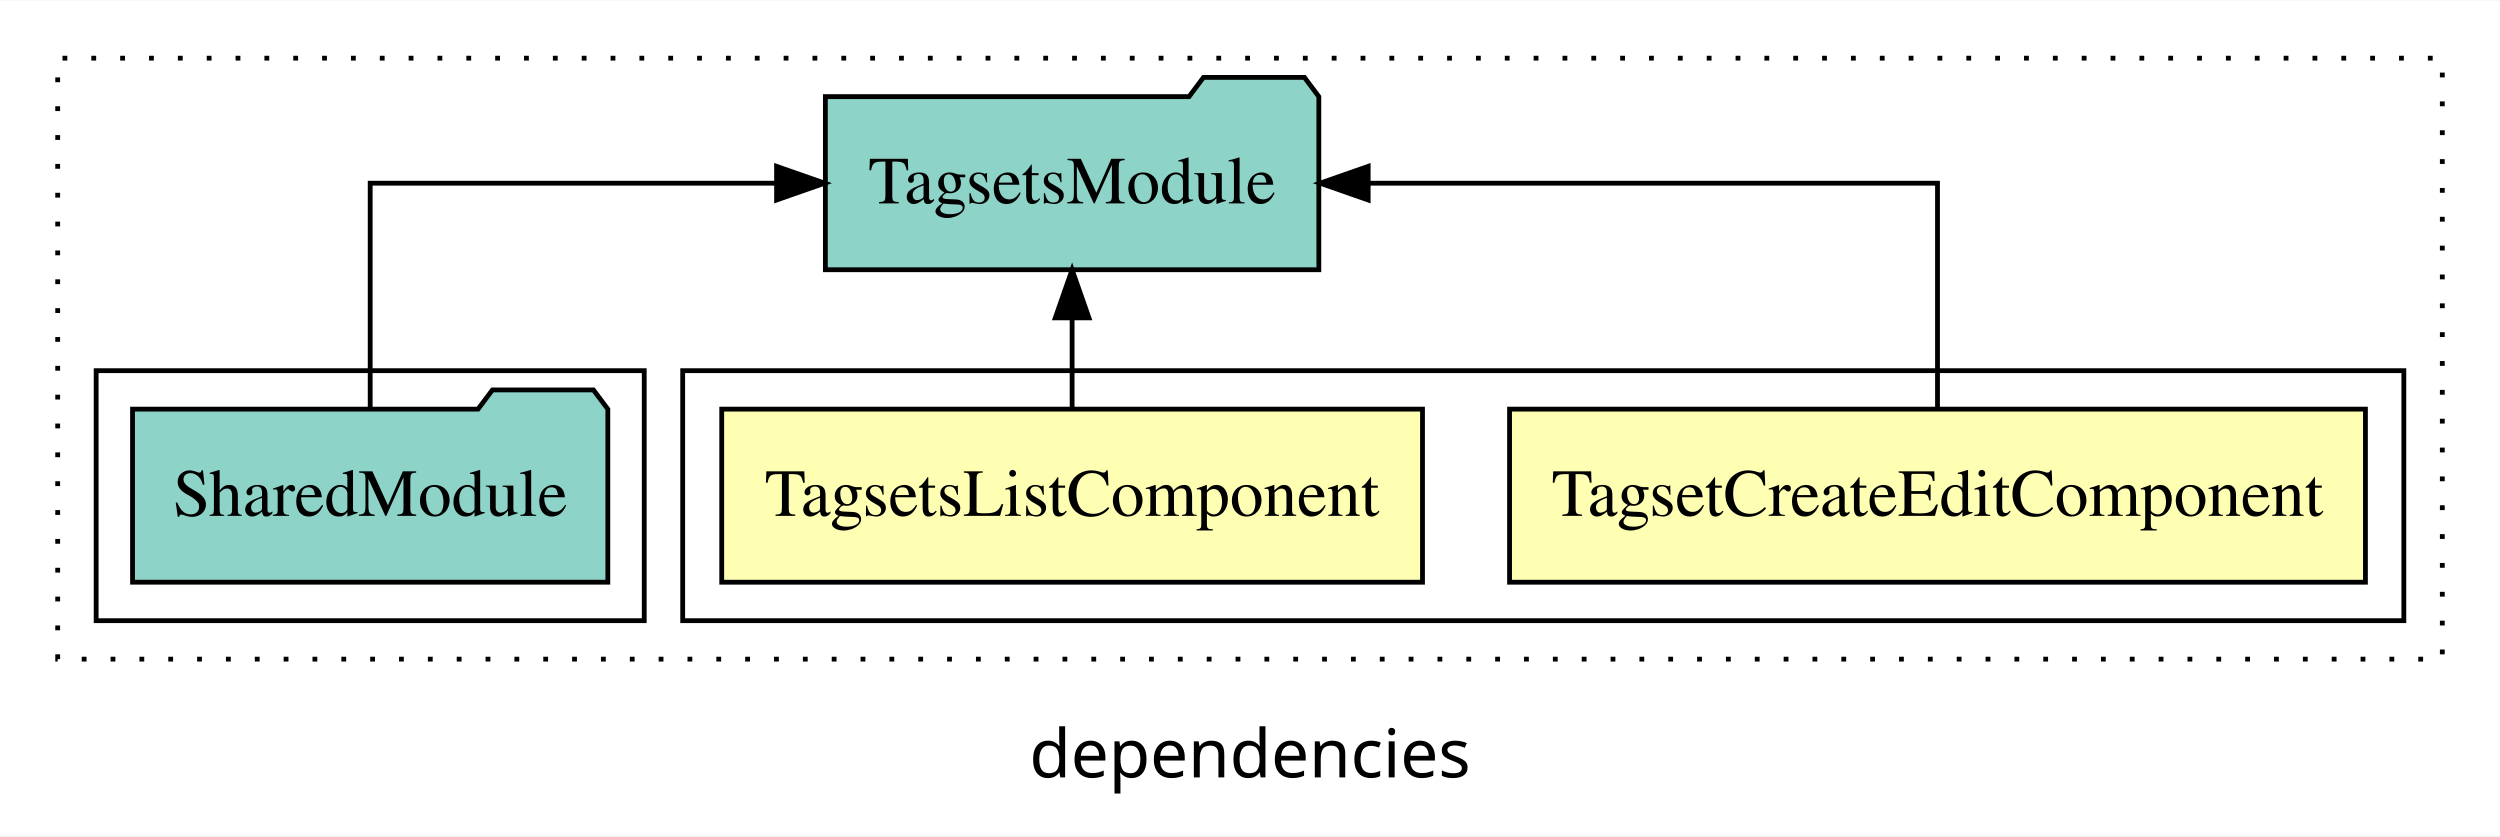
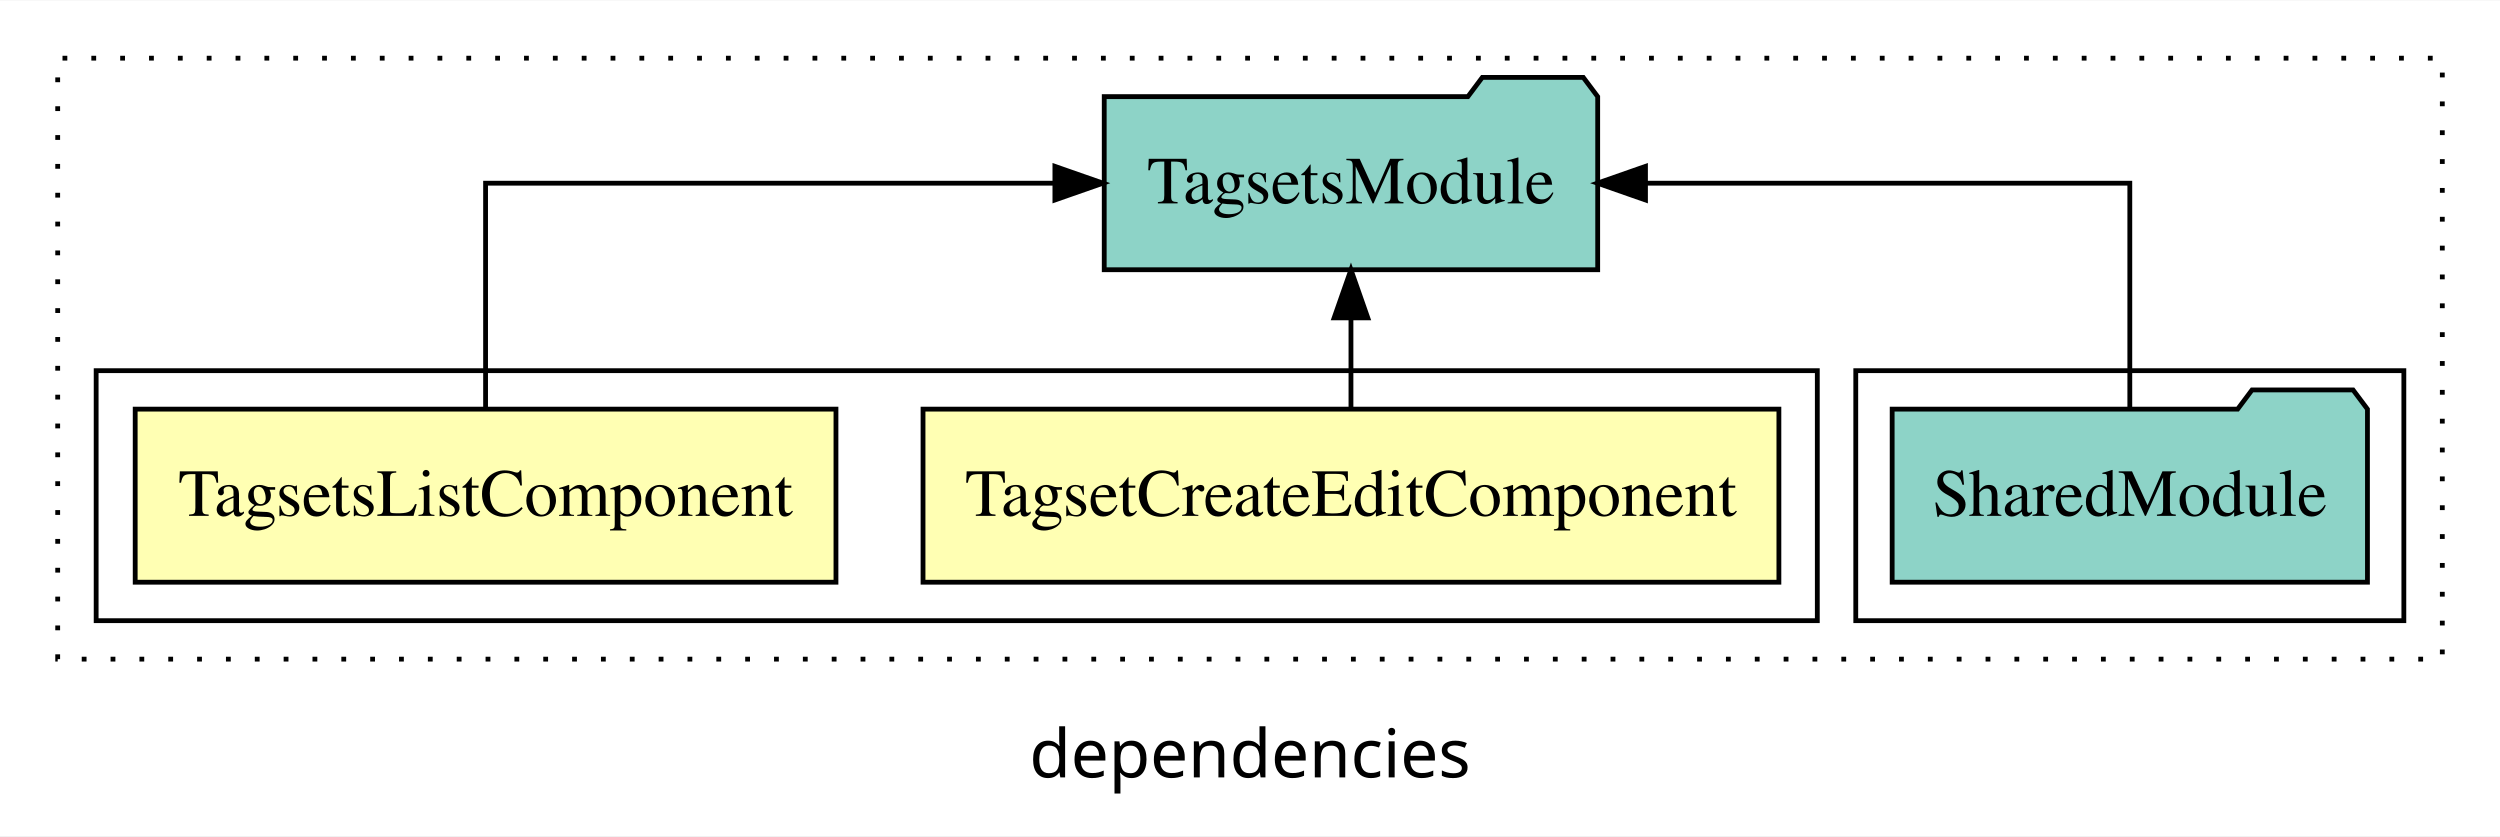
<svg xmlns="http://www.w3.org/2000/svg" width="520pt" height="174pt" viewBox="0.00 0.00 520.00 173.80">
  <g id="graph0" class="graph" transform="scale(1 1) rotate(0) translate(4 169.8)">
    <polygon fill="white" stroke="transparent" points="-4,4 -4,-169.8 516,-169.8 516,4 -4,4" />
    <text text-anchor="middle" x="256" y="-8.2" font-family="sans-serif" font-size="14.00">dependencies</text>
    <g id="clust1" class="cluster">
      <polygon fill="none" stroke="black" stroke-dasharray="1,5" points="8,-32.8 8,-157.8 504,-157.8 504,-32.8 8,-32.8" />
    </g>
+     <g id="clust5" class="cluster">
+       <polygon fill="none" stroke="black" points="382,-40.8 382,-92.8 496,-92.8 496,-40.8 382,-40.8" />
+     </g>
    <g id="clust2" class="cluster">
-       <polygon fill="none" stroke="black" points="138,-40.8 138,-92.8 496,-92.8 496,-40.8 138,-40.8" />
-     </g>
-     <g id="clust5" class="cluster">
-       <polygon fill="none" stroke="black" points="16,-40.8 16,-92.8 130,-92.8 130,-40.8 16,-40.8" />
+       <polygon fill="none" stroke="black" points="16,-40.8 16,-92.8 374,-92.8 374,-40.8 16,-40.8" />
    </g>
    <g id="node1" class="node">
-       <polygon fill="#ffffb3" stroke="black" points="488.01,-84.8 309.99,-84.8 309.99,-48.8 488.01,-48.8 488.01,-84.8" />
-       <text text-anchor="middle" x="399" y="-62.6" font-family="Times,serif" font-size="14.00">TagsetCreateEditComponent</text>
+       <polygon fill="#ffffb3" stroke="black" points="366.01,-84.8 187.99,-84.8 187.99,-48.8 366.01,-48.8 366.01,-84.8" />
+       <text text-anchor="middle" x="277" y="-62.6" font-family="Times,serif" font-size="14.00">TagsetCreateEditComponent</text>
    </g>
    <g id="node3" class="node">
-       <polygon fill="#8dd3c7" stroke="black" points="270.32,-149.8 267.32,-153.8 246.32,-153.8 243.32,-149.8 167.68,-149.8 167.68,-113.8 270.32,-113.8 270.32,-149.8" />
-       <text text-anchor="middle" x="219" y="-127.6" font-family="Times,serif" font-size="14.00">TagsetsModule</text>
+       <polygon fill="#8dd3c7" stroke="black" points="328.32,-149.8 325.32,-153.8 304.32,-153.8 301.32,-149.8 225.68,-149.8 225.68,-113.8 328.32,-113.8 328.32,-149.8" />
+       <text text-anchor="middle" x="277" y="-127.6" font-family="Times,serif" font-size="14.00">TagsetsModule</text>
    </g>
    <g id="edge1" class="edge">
-       <path fill="none" stroke="black" d="M399,-84.91C399,-104.14 399,-131.8 399,-131.8 399,-131.8 280.58,-131.8 280.58,-131.8" />
-       <polygon fill="black" stroke="black" points="280.58,-128.3 270.58,-131.8 280.58,-135.3 280.58,-128.3" />
+       <path fill="none" stroke="black" d="M277,-84.91C277,-84.91 277,-103.79 277,-103.79" />
+       <polygon fill="black" stroke="black" points="273.5,-103.79 277,-113.79 280.5,-103.79 273.5,-103.79" />
    </g>
    <g id="node2" class="node">
-       <polygon fill="#ffffb3" stroke="black" points="291.88,-84.8 146.12,-84.8 146.12,-48.8 291.88,-48.8 291.88,-84.8" />
-       <text text-anchor="middle" x="219" y="-62.6" font-family="Times,serif" font-size="14.00">TagsetsListComponent</text>
+       <polygon fill="#ffffb3" stroke="black" points="169.88,-84.8 24.12,-84.8 24.12,-48.8 169.88,-48.8 169.88,-84.8" />
+       <text text-anchor="middle" x="97" y="-62.6" font-family="Times,serif" font-size="14.00">TagsetsListComponent</text>
    </g>
    <g id="edge2" class="edge">
-       <path fill="none" stroke="black" d="M219,-84.91C219,-84.91 219,-103.79 219,-103.79" />
-       <polygon fill="black" stroke="black" points="215.5,-103.79 219,-113.79 222.5,-103.79 215.5,-103.79" />
+       <path fill="none" stroke="black" d="M97,-84.91C97,-104.14 97,-131.8 97,-131.8 97,-131.8 215.42,-131.8 215.42,-131.8" />
+       <polygon fill="black" stroke="black" points="215.42,-135.3 225.42,-131.8 215.42,-128.3 215.42,-135.3" />
    </g>
    <g id="node4" class="node">
-       <polygon fill="#8dd3c7" stroke="black" points="122.43,-84.8 119.43,-88.8 98.43,-88.8 95.43,-84.8 23.57,-84.8 23.57,-48.8 122.43,-48.8 122.43,-84.8" />
-       <text text-anchor="middle" x="73" y="-62.6" font-family="Times,serif" font-size="14.00">SharedModule</text>
+       <polygon fill="#8dd3c7" stroke="black" points="488.43,-84.8 485.43,-88.8 464.43,-88.8 461.43,-84.8 389.57,-84.8 389.57,-48.8 488.43,-48.8 488.43,-84.8" />
+       <text text-anchor="middle" x="439" y="-62.6" font-family="Times,serif" font-size="14.00">SharedModule</text>
    </g>
    <g id="edge3" class="edge">
-       <path fill="none" stroke="black" d="M73,-84.91C73,-104.14 73,-131.8 73,-131.8 73,-131.8 157.53,-131.8 157.53,-131.8" />
-       <polygon fill="black" stroke="black" points="157.53,-135.3 167.53,-131.8 157.53,-128.3 157.53,-135.3" />
+       <path fill="none" stroke="black" d="M439,-84.91C439,-104.14 439,-131.8 439,-131.8 439,-131.8 338.26,-131.8 338.26,-131.8" />
+       <polygon fill="black" stroke="black" points="338.26,-128.3 328.26,-131.8 338.26,-135.3 338.26,-128.3" />
    </g>
  </g>
</svg>
